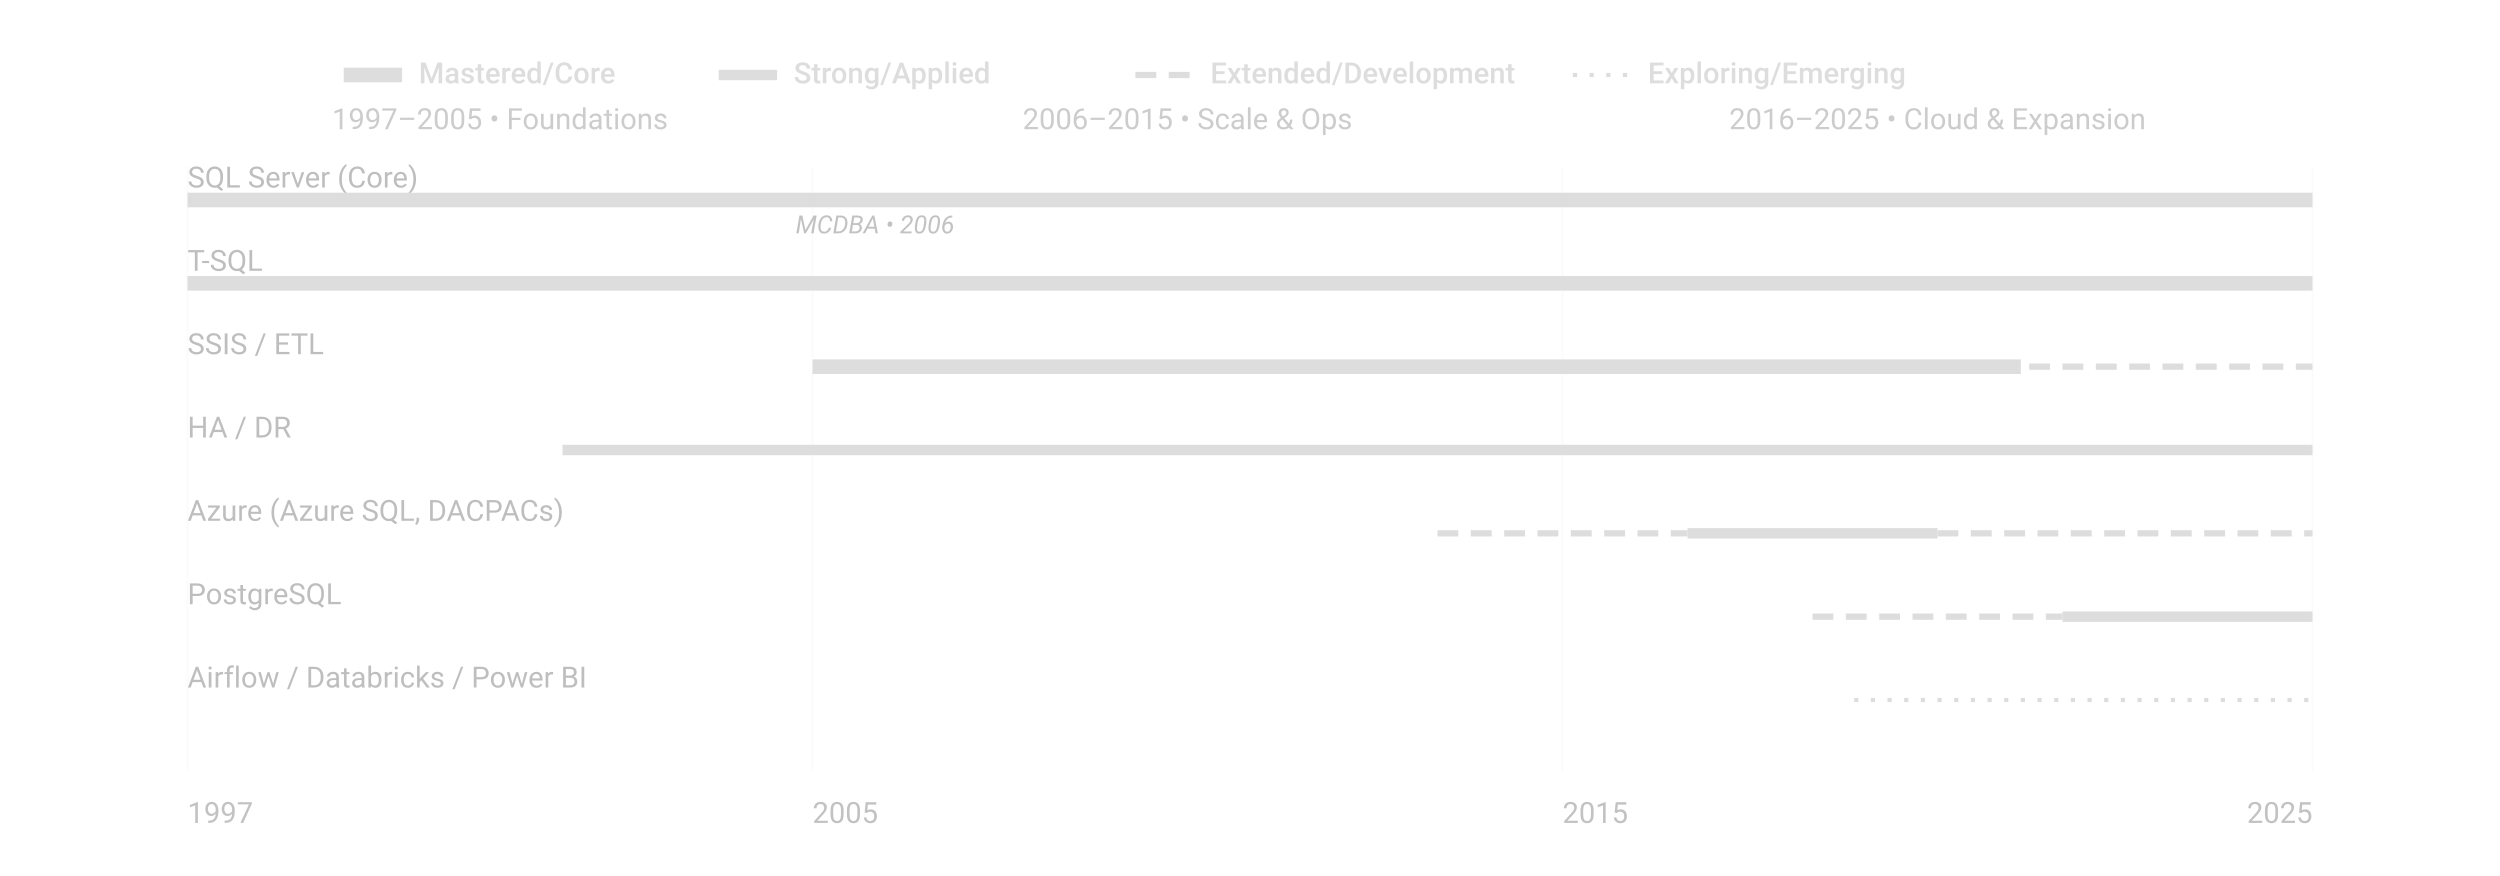
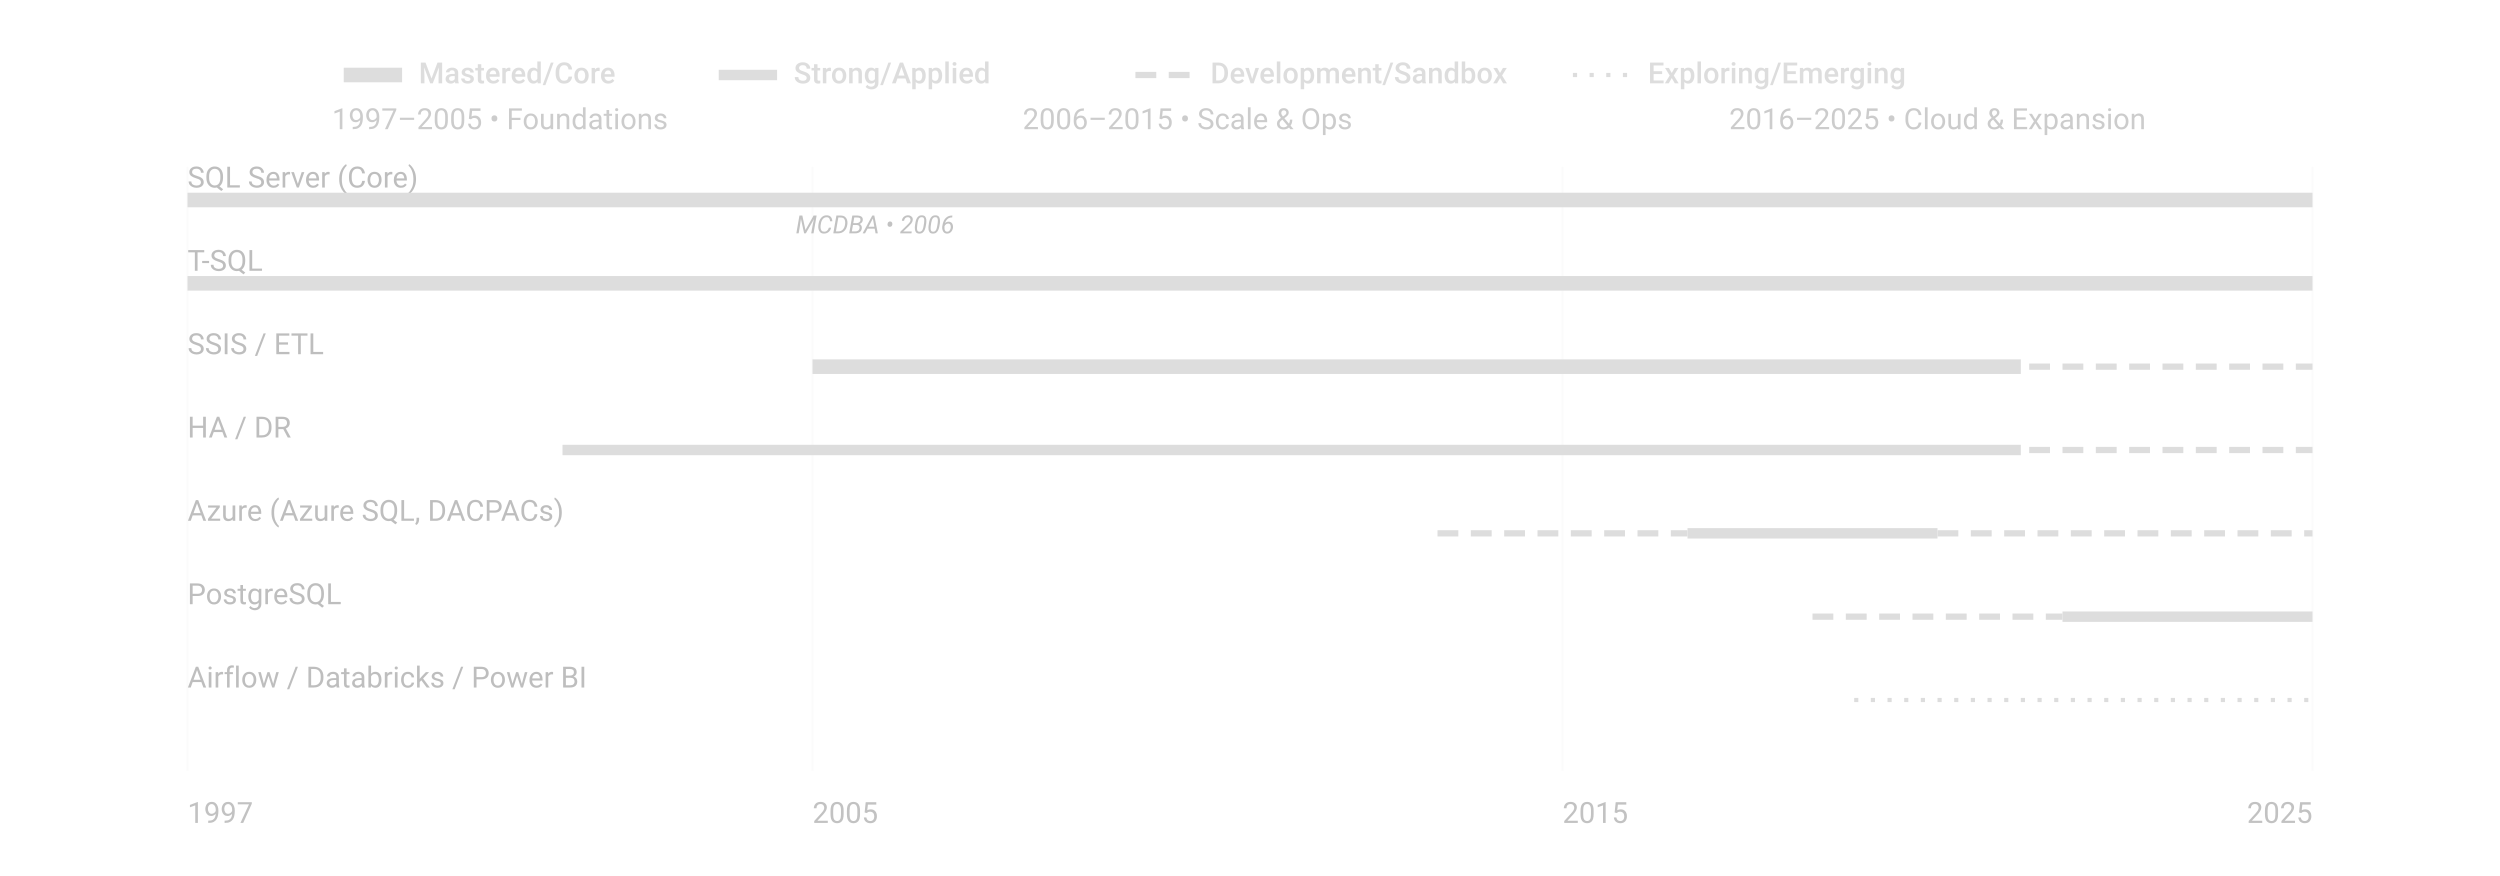
<svg xmlns="http://www.w3.org/2000/svg" version="1.1" width="1200" height="420" viewBox="0 0 1200 420" color="#dddddd" role="img" aria-labelledby="title desc">
  <style type="text/css">
    .axis { stroke: rgba(255,255,255,.25); stroke-width: 1; }
    .tick { font-size: 14px; font-family: system-ui,-apple-system,Segoe UI,Roboto,Arial; fill: #bbbbbb; }
    .legend { font-size: 14px; font-weight: 500; font-family: system-ui,-apple-system,Segoe UI,Roboto,Arial; fill: #dddddd; }
    .band-core { stroke: currentColor; stroke-width: 7; fill: none; }
    .band-strong { stroke: currentColor; stroke-width: 5; fill: none; }
    .band-extended { stroke: currentColor; stroke-width: 3; stroke-dasharray: 10 6; fill: none; }
    .band-emerging { stroke: currentColor; stroke-width: 2; stroke-dasharray: 2 6; fill: none; }
    .milestone { font-size: 12px !Important; opacity: 0.9; font-style: italic; }
  </style>
  <rect x="0.5" y="0.5" width="1199" height="419" fill="none" stroke="rgba(255,255,255,.15)" />
  <g transform="translate(-30,10)">
    <line x1="120" y1="360" x2="1140" y2="360" class="axis" />
    <g class="tick" opacity="0.9">
      <text x="120" y="385">1997</text>
      <text x="420" y="385">2005</text>
      <text x="780" y="385">2015</text>
      <text x="1140" y="385" text-anchor="end">2025</text>
    </g>
    <g stroke="currentColor" stroke-width="1" opacity="0.12">
      <line x1="120" y1="70" x2="120" y2="360" />
      <line x1="420" y1="70" x2="420" y2="360" />
      <line x1="780" y1="70" x2="780" y2="360" />
      <line x1="1140" y1="70" x2="1140" y2="360" />
    </g>
    <g class="legend" transform="translate(195,26)">
      <g transform="translate(0,0)">
        <line x1="0" y1="0" x2="28" y2="0" class="band-core" />
        <text x="36" y="4">Mastered/Core</text>
      </g>
      <g transform="translate(180,0)">
        <line x1="0" y1="0" x2="28" y2="0" class="band-strong" />
        <text x="36" y="4">Strong/Applied</text>
      </g>
      <g transform="translate(380,0)">
        <line x1="0" y1="0" x2="28" y2="0" class="band-extended" />
-         <text x="36" y="4">Extended/Development</text>
+         <text x="36" y="4">Development/Sandbox</text>
      </g>
      <g transform="translate(590,0)">
        <line x1="0" y1="0" x2="28" y2="0" class="band-emerging" />
        <text x="36" y="4">Exploring/Emerging</text>
      </g>
    </g>
    <g class="tick" opacity="0.95">
      <text x="120" y="80">SQL Server (Core)</text>
      <text x="120" y="120">T-SQL</text>
      <text x="120" y="160">SSIS / ETL</text>
      <text x="120" y="200">HA / DR</text>
      <text x="120" y="240">Azure (Azure SQL, DACPACs)</text>
      <text x="120" y="280">PostgreSQL</text>
      <text x="120" y="320">Airflow / Databricks / Power BI</text>
    </g>
    <g class="yearMarks" stroke="rgba(255,255,255,.4)" stroke-width="1">
      <line x1="120" y1="360" x2="120" y2="365" />
      <line x1="155" y1="360" x2="155" y2="365" />
      <line x1="190" y1="360" x2="190" y2="365" />
      <line x1="225" y1="360" x2="225" y2="365" />
      <line x1="260" y1="360" x2="260" y2="365" />
      <line x1="295" y1="360" x2="295" y2="365" />
      <line x1="330" y1="360" x2="330" y2="365" />
      <line x1="365" y1="360" x2="365" y2="365" />
      <line x1="400" y1="360" x2="400" y2="365" />
      <line x1="435" y1="360" x2="435" y2="365" />
      <line x1="470" y1="360" x2="470" y2="365" />
      <line x1="505" y1="360" x2="505" y2="365" />
      <line x1="540" y1="360" x2="540" y2="365" />
      <line x1="575" y1="360" x2="575" y2="365" />
      <line x1="610" y1="360" x2="610" y2="365" />
      <line x1="645" y1="360" x2="645" y2="365" />
      <line x1="680" y1="360" x2="680" y2="365" />
      <line x1="715" y1="360" x2="715" y2="365" />
      <line x1="750" y1="360" x2="750" y2="365" />
      <line x1="785" y1="360" x2="785" y2="365" />
      <line x1="820" y1="360" x2="820" y2="365" />
      <line x1="855" y1="360" x2="855" y2="365" />
      <line x1="890" y1="360" x2="890" y2="365" />
      <line x1="925" y1="360" x2="925" y2="365" />
      <line x1="960" y1="360" x2="960" y2="365" />
      <line x1="995" y1="360" x2="995" y2="365" />
      <line x1="1030" y1="360" x2="1030" y2="365" />
      <line x1="1065" y1="360" x2="1065" y2="365" />
      <line x1="1100" y1="360" x2="1100" y2="365" />
      <line x1="1135" y1="360" x2="1135" y2="365" />
    </g>
    <text x="450" y="102" class="tick milestone" text-anchor="middle">
      MCDBA • 2006
    </text>
    <path d="M120,86 L1140,86" class="band-core" />
    <path d="M120,126 L1140,126" class="band-core" stroke-width="5" />
    <path d="M420,166 L1000,166" class="band-core" />
    <path d="M780,166 L1140,166" class="band-extended" />
-     <path d="M300,206 L1140,206" class="band-strong" />
+     <path d="M300,206 L1000,206" class="band-strong" />
+     <path d="M780,206 L1140,206" class="band-extended" />
    <path d="M720,246 L840,246" class="band-extended" />
    <path d="M840,246 L960,246" class="band-strong" />
    <path d="M960,246 L1140,246" class="band-extended" />
    <path d="M900,286 L1020,286" class="band-extended" />
    <path d="M1020,286 L1140,286" class="band-strong" />
    <path d="M920,326 L1140,326" class="band-emerging" />
    <g class="tick" opacity="0.75" font-size="12">
      <text x="270" y="52" text-anchor="middle">1997–2005 • Foundations</text>
      <text x="600" y="52" text-anchor="middle">2006–2015 • Scale &amp; Ops</text>
      <text x="960" y="52" text-anchor="middle">2016–2025 • Cloud &amp; Expansion</text>
    </g>
  </g>
</svg>
